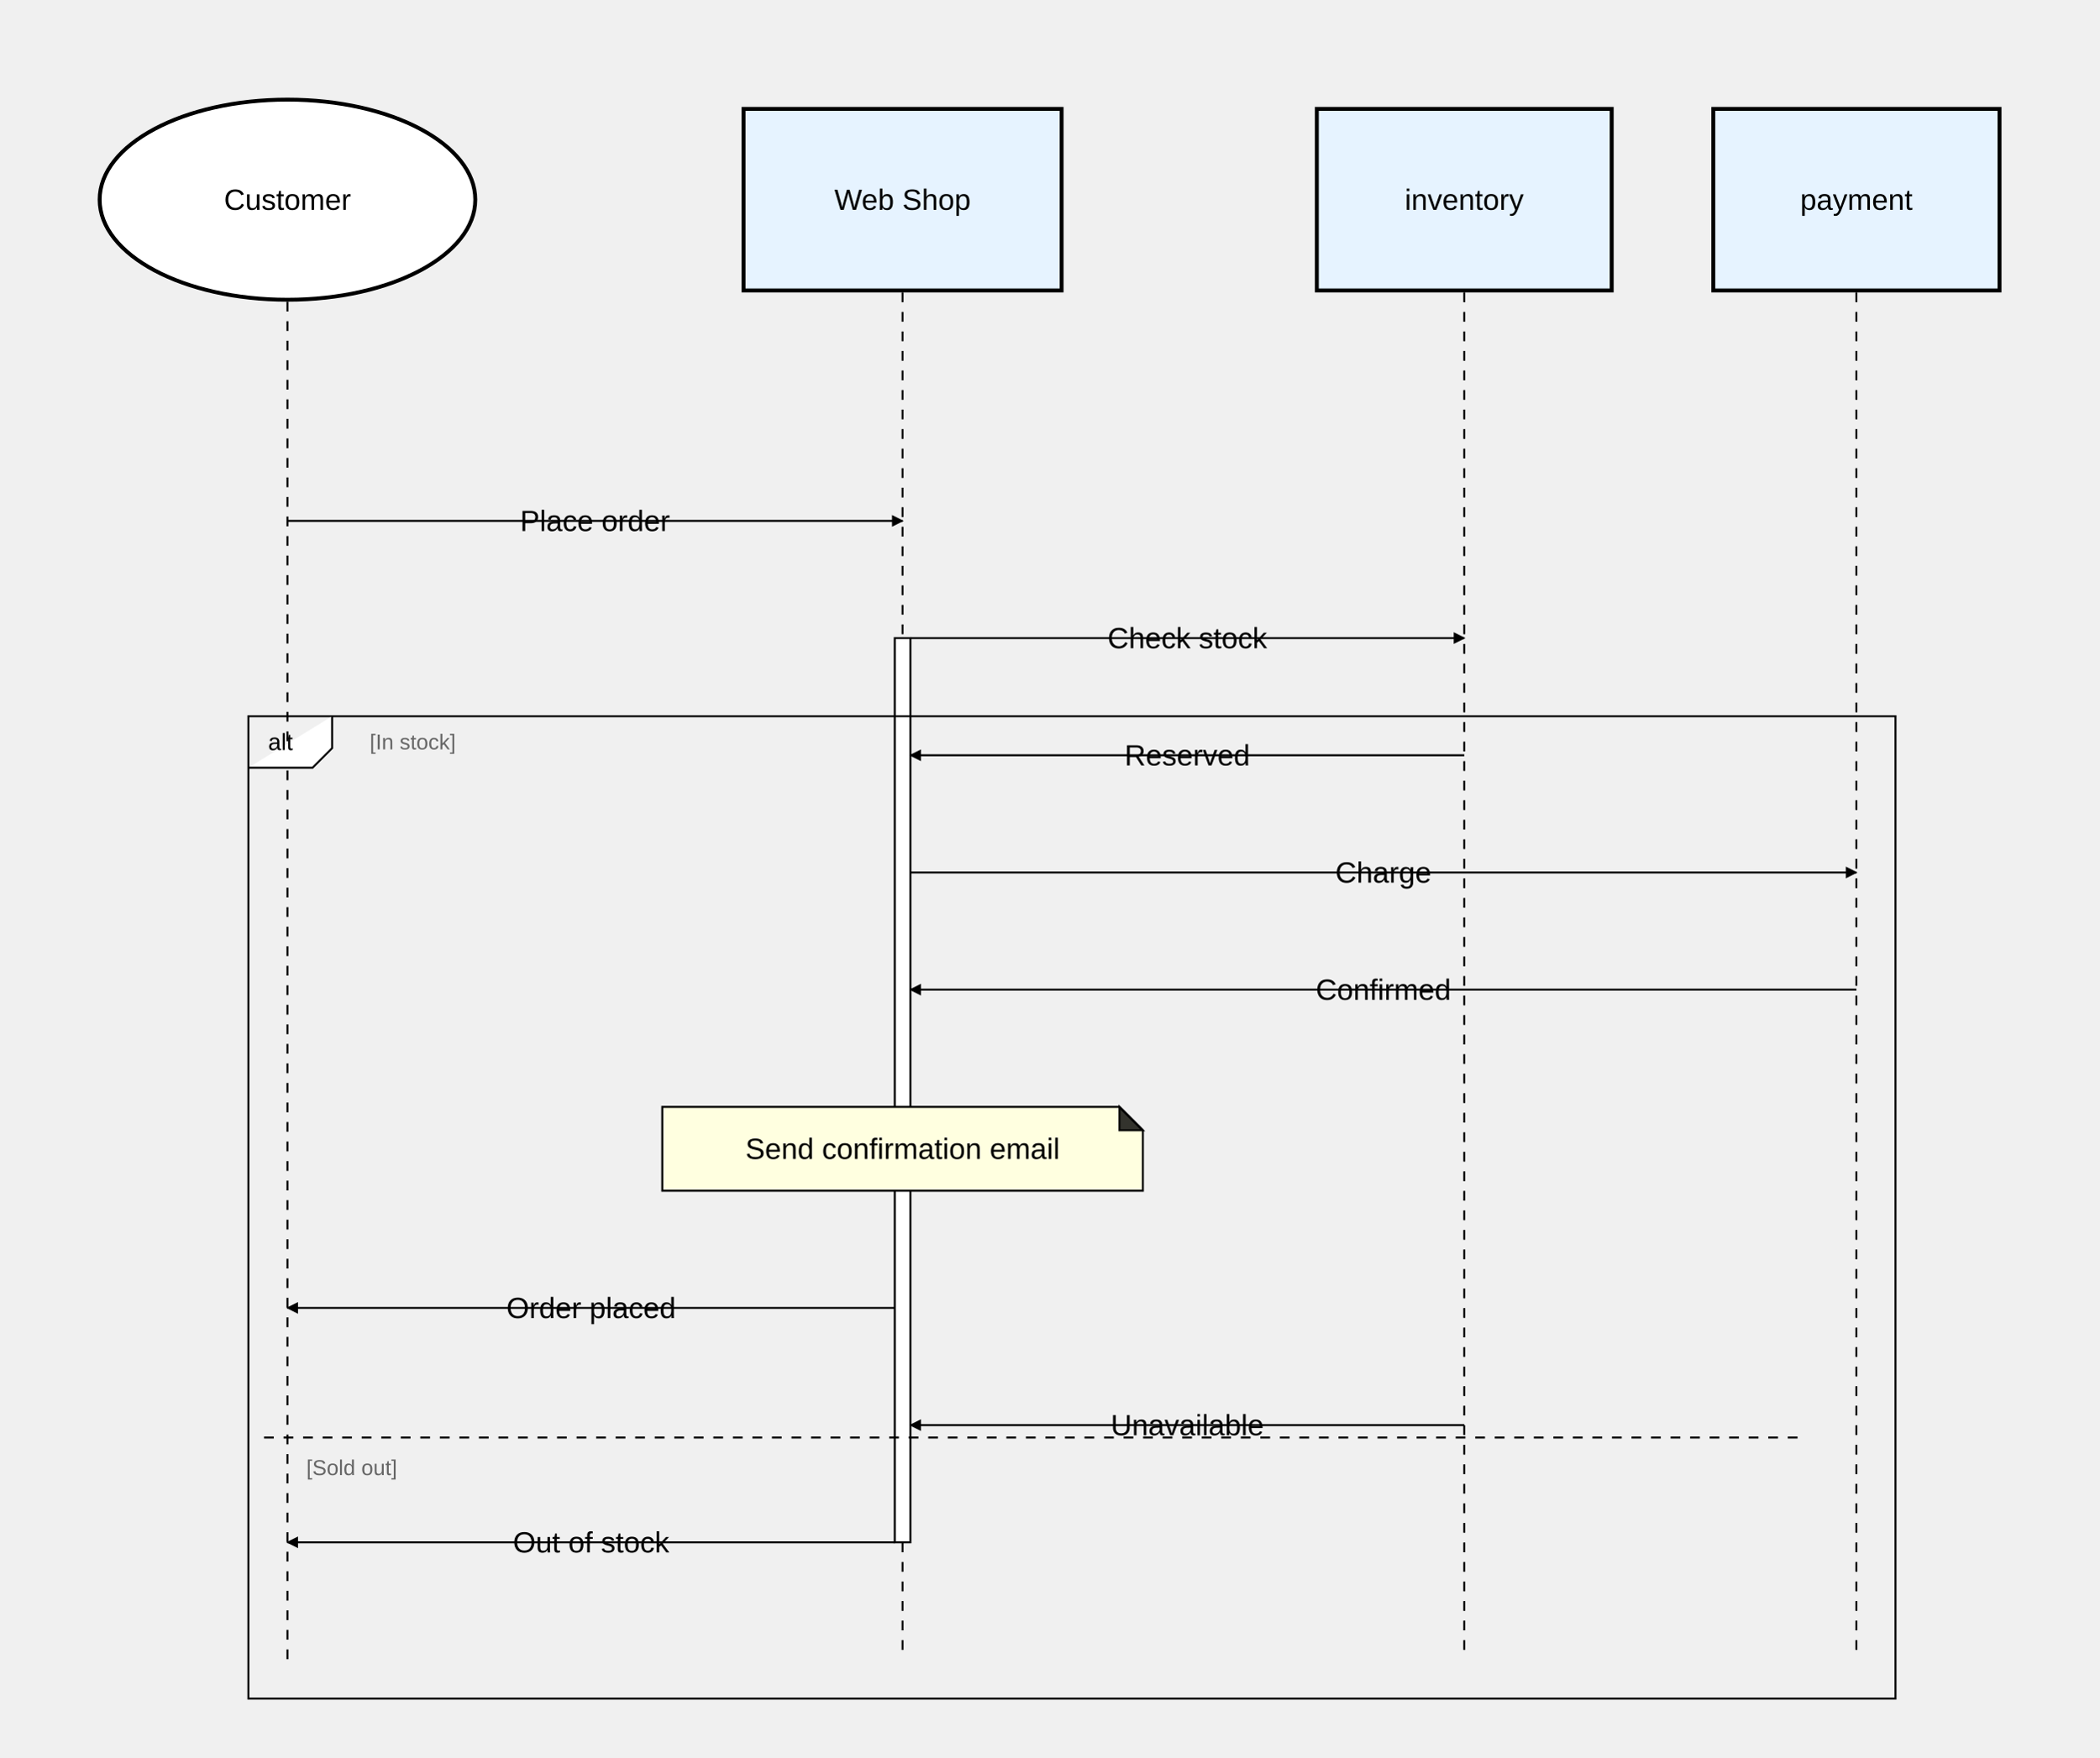
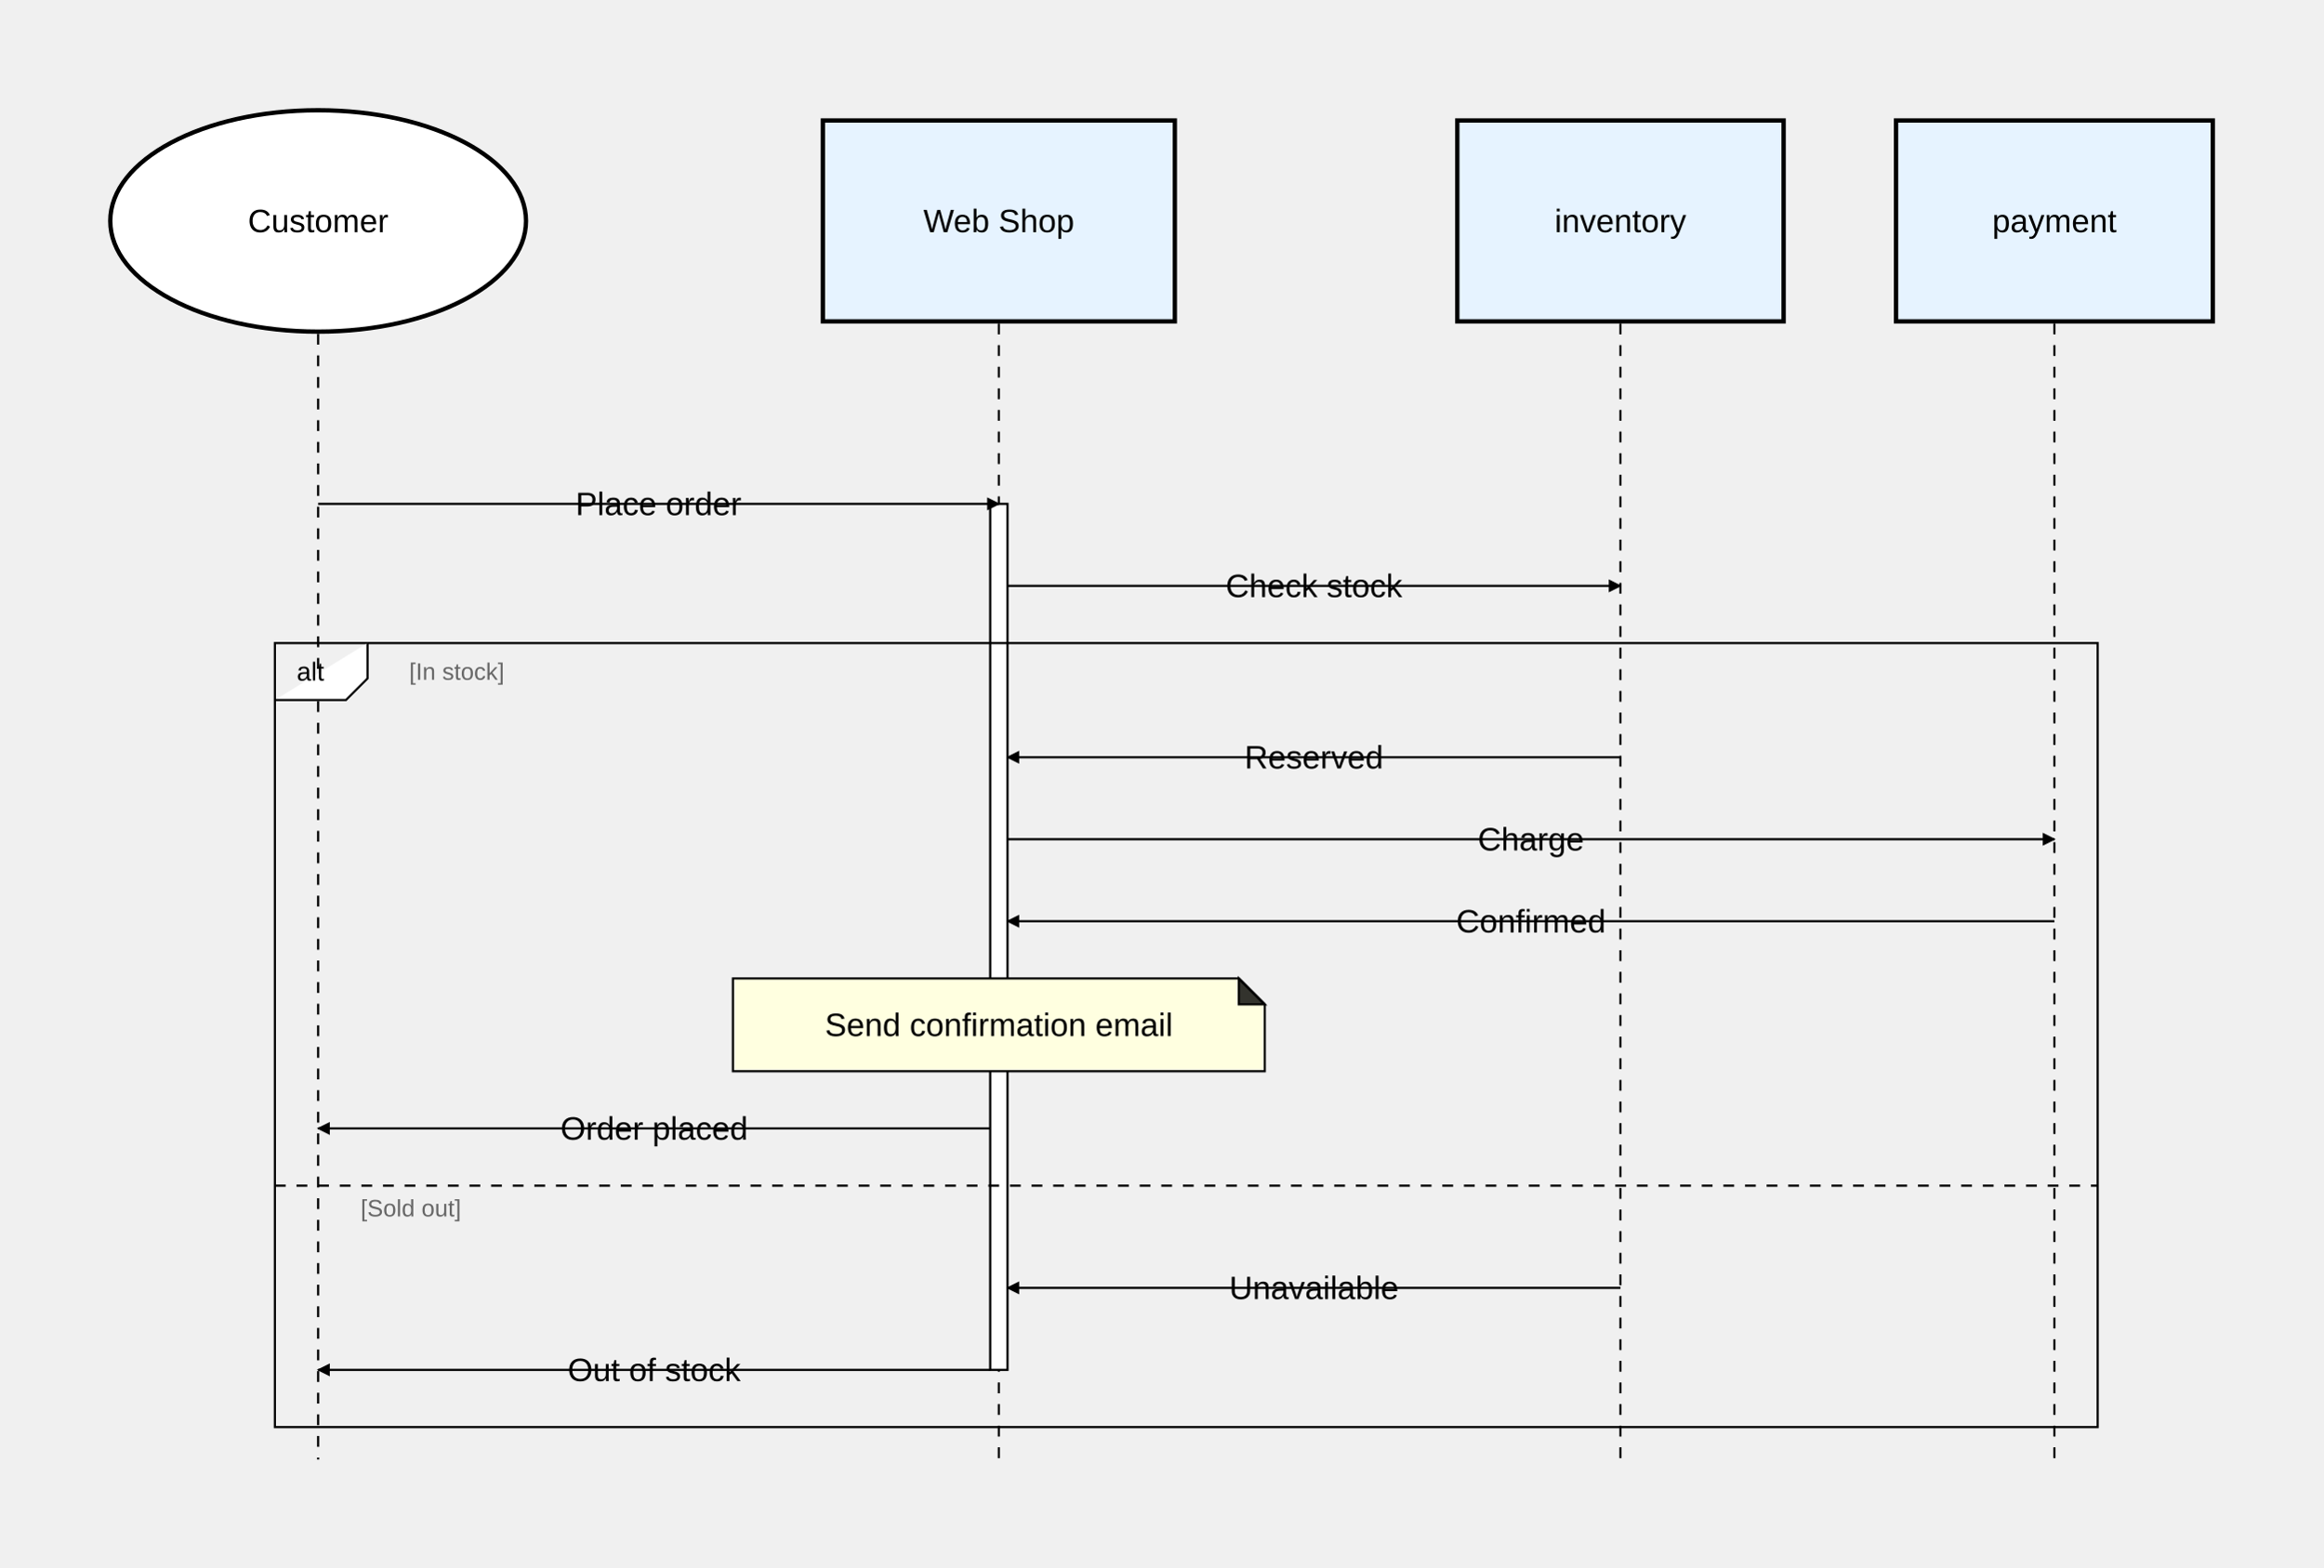
- <svg xmlns="http://www.w3.org/2000/svg" height="899.611" viewBox="0 0 1074.532 899.611" width="1074.532">
+ <svg xmlns="http://www.w3.org/2000/svg" height="725.329" viewBox="0 0 1074.532 725.329" width="1074.532">
  <defs>
    <marker id="arrow-right-black" markerHeight="6" markerWidth="6" orient="auto" refX="9" refY="5" viewBox="0 0 10 10">
      <path d="M 0 0 L 10 5 L 0 10 z" fill="black" fill-opacity="1" />
    </marker>
  </defs>
  <g transform="translate(50, 42.2228)">
    <g>
      <g>
        <g data-layer="lifeline">
-           <line fill-opacity="1" stroke="black" stroke-dasharray="5,5" stroke-linecap="butt" stroke-linejoin="miter" stroke-opacity="1" stroke-width="1" x1="699.54" x2="699.54" y1="107.471" y2="807.388" />
-           <line fill-opacity="1" stroke="black" stroke-dasharray="5,5" stroke-linecap="butt" stroke-linejoin="miter" stroke-opacity="1" stroke-width="1" x1="412.014" x2="412.014" y1="107.471" y2="807.388" />
-           <line fill-opacity="1" stroke="black" stroke-dasharray="5,5" stroke-linecap="butt" stroke-linejoin="miter" stroke-opacity="1" stroke-width="1" x1="97.145" x2="97.145" y1="112.223" y2="807.388" />
-           <line fill-opacity="1" stroke="black" stroke-dasharray="5,5" stroke-linecap="butt" stroke-linejoin="miter" stroke-opacity="1" stroke-width="1" x1="900.273" x2="900.273" y1="107.471" y2="807.388" />
+           <line fill-opacity="1" stroke="black" stroke-dasharray="5,5" stroke-linecap="butt" stroke-linejoin="miter" stroke-opacity="1" stroke-width="1" x1="699.54" x2="699.54" y1="107.471" y2="633.107" />
+           <line fill-opacity="1" stroke="black" stroke-dasharray="5,5" stroke-linecap="butt" stroke-linejoin="miter" stroke-opacity="1" stroke-width="1" x1="900.273" x2="900.273" y1="107.471" y2="633.107" />
+           <line fill-opacity="1" stroke="black" stroke-dasharray="5,5" stroke-linecap="butt" stroke-linejoin="miter" stroke-opacity="1" stroke-width="1" x1="412.014" x2="412.014" y1="107.471" y2="633.107" />
+           <line fill-opacity="1" stroke="black" stroke-dasharray="5,5" stroke-linecap="butt" stroke-linejoin="miter" stroke-opacity="1" stroke-width="1" x1="97.145" x2="97.145" y1="112.223" y2="633.107" />
        </g>
        <g data-layer="content">
          <rect fill="rgb(230, 243, 255)" fill-opacity="1" height="92.943" rx="0" stroke="black" stroke-linecap="butt" stroke-linejoin="miter" stroke-opacity="1" stroke-width="2" width="150.949" x="624.065" y="13.529" />
+           <rect fill="rgb(230, 243, 255)" fill-opacity="1" height="92.943" rx="0" stroke="black" stroke-linecap="butt" stroke-linejoin="miter" stroke-opacity="1" stroke-width="2" width="146.517" x="827.015" y="13.529" />
          <rect fill="rgb(230, 243, 255)" fill-opacity="1" height="92.943" rx="0" stroke="black" stroke-linecap="butt" stroke-linejoin="miter" stroke-opacity="1" stroke-width="2" width="162.795" x="330.617" y="13.529" />
          <ellipse cx="97.145" cy="60" fill="white" rx="96.145" ry="51.223" stroke="black" stroke-linecap="butt" stroke-linejoin="miter" stroke-opacity="1" stroke-width="2" />
-           <rect fill="rgb(230, 243, 255)" fill-opacity="1" height="92.943" rx="0" stroke="black" stroke-linecap="butt" stroke-linejoin="miter" stroke-opacity="1" stroke-width="2" width="146.517" x="827.015" y="13.529" />
        </g>
        <g data-layer="activation">
-           <rect fill="white" fill-opacity="1" height="462.942" stroke="black" stroke-linecap="butt" stroke-linejoin="miter" stroke-opacity="1" stroke-width="1" width="8" x="408.014" y="284.446" />
+           <rect fill="white" fill-opacity="1" height="400.719" stroke="black" stroke-linecap="butt" stroke-linejoin="miter" stroke-opacity="1" stroke-width="1" width="8" x="408.014" y="190.917" />
        </g>
        <g data-layer="fragment">
-           <rect fill="none" height="502.942" stroke="black" stroke-linecap="butt" stroke-linejoin="miter" stroke-opacity="1" stroke-width="1" width="843.128" x="77.145" y="324.446" />
-           <path d="M 120.002 324.446 L 120.002 340.8 L 110.002 350.8 L 77.145 350.8" fill="white" fill-opacity="1" stroke="black" stroke-linecap="butt" stroke-linejoin="miter" stroke-opacity="1" stroke-width="1" />
-           <line stroke="black" stroke-dasharray="5,5" stroke-linecap="butt" stroke-linejoin="miter" stroke-opacity="1" stroke-width="1" x1="85.145" x2="872.273" y1="693.742" y2="693.742" />
+           <rect fill="none" height="362.776" stroke="black" stroke-linecap="butt" stroke-linejoin="miter" stroke-opacity="1" stroke-width="1" width="843.128" x="77.145" y="255.331" />
+           <path d="M 120.002 255.331 L 120.002 271.685 L 110.002 281.685 L 77.145 281.685" fill="white" fill-opacity="1" stroke="black" stroke-linecap="butt" stroke-linejoin="miter" stroke-opacity="1" stroke-width="1" />
+           <line stroke="black" stroke-dasharray="5,5" stroke-linecap="butt" stroke-linejoin="miter" stroke-opacity="1" stroke-width="1" x1="77.145" x2="920.273" y1="506.397" y2="506.397" />
        </g>
        <g data-layer="note">
-           <path d="M 289.007 524.446 L 523.022 524.446 L 535.022 536.446 L 535.022 567.388 L 289.007 567.388 L 289.007 524.446 Z" fill="lightyellow" fill-opacity="1" stroke="black" stroke-linecap="butt" stroke-linejoin="miter" stroke-opacity="1" stroke-width="1" />
-           <path d="M 523.022 524.446 L 535.022 536.446 L 523.022 536.446 Z" fill="color(srgb 1 1 0.878 / 0.8)" fill-opacity="0.8" stroke="black" stroke-linecap="butt" stroke-linejoin="miter" stroke-opacity="1" stroke-width="1" />
-           <path d="M 523.022 524.446 L 535.022 536.446" fill="none" stroke="black" stroke-linecap="butt" stroke-linejoin="miter" stroke-opacity="1" stroke-width="1" />
+           <path d="M 289.007 410.512 L 523.022 410.512 L 535.022 422.512 L 535.022 453.455 L 289.007 453.455 L 289.007 410.512 Z" fill="lightyellow" fill-opacity="1" stroke="black" stroke-linecap="butt" stroke-linejoin="miter" stroke-opacity="1" stroke-width="1" />
+           <path d="M 523.022 410.512 L 535.022 422.512 L 523.022 422.512 Z" fill="color(srgb 1 1 0.878 / 0.8)" fill-opacity="0.8" stroke="black" stroke-linecap="butt" stroke-linejoin="miter" stroke-opacity="1" stroke-width="1" />
+           <path d="M 523.022 410.512 L 535.022 422.512" fill="none" stroke="black" stroke-linecap="butt" stroke-linejoin="miter" stroke-opacity="1" stroke-width="1" />
        </g>
        <g data-layer="arrow">
-           <path d="M 97.145 224.446 L 412.014 224.446" fill="none" marker-end="url(#arrow-right-black)" stroke="black" stroke-linecap="butt" stroke-linejoin="miter" stroke-opacity="1" stroke-width="1" />
-           <path d="M 416.014 284.446 L 699.54 284.446" fill="none" marker-end="url(#arrow-right-black)" stroke="black" stroke-linecap="butt" stroke-linejoin="miter" stroke-opacity="1" stroke-width="1" />
-           <path d="M 699.54 344.446 L 416.014 344.446" fill="none" marker-end="url(#arrow-right-black)" stroke="black" stroke-linecap="butt" stroke-linejoin="miter" stroke-opacity="1" stroke-width="1" />
-           <path d="M 416.014 404.446 L 900.273 404.446" fill="none" marker-end="url(#arrow-right-black)" stroke="black" stroke-linecap="butt" stroke-linejoin="miter" stroke-opacity="1" stroke-width="1" />
-           <path d="M 900.273 464.446 L 416.014 464.446" fill="none" marker-end="url(#arrow-right-black)" stroke="black" stroke-linecap="butt" stroke-linejoin="miter" stroke-opacity="1" stroke-width="1" />
-           <path d="M 408.014 627.388 L 97.145 627.388" fill="none" marker-end="url(#arrow-right-black)" stroke="black" stroke-linecap="butt" stroke-linejoin="miter" stroke-opacity="1" stroke-width="1" />
-           <path d="M 699.54 687.388 L 416.014 687.388" fill="none" marker-end="url(#arrow-right-black)" stroke="black" stroke-linecap="butt" stroke-linejoin="miter" stroke-opacity="1" stroke-width="1" />
-           <path d="M 408.014 747.388 L 97.145 747.388" fill="none" marker-end="url(#arrow-right-black)" stroke="black" stroke-linecap="butt" stroke-linejoin="miter" stroke-opacity="1" stroke-width="1" />
+           <path d="M 97.145 190.917 L 412.014 190.917" fill="none" marker-end="url(#arrow-right-black)" stroke="black" stroke-linecap="butt" stroke-linejoin="miter" stroke-opacity="1" stroke-width="1" />
+           <path d="M 416.014 228.859 L 699.54 228.859" fill="none" marker-end="url(#arrow-right-black)" stroke="black" stroke-linecap="butt" stroke-linejoin="miter" stroke-opacity="1" stroke-width="1" />
+           <path d="M 699.54 308.156 L 416.014 308.156" fill="none" marker-end="url(#arrow-right-black)" stroke="black" stroke-linecap="butt" stroke-linejoin="miter" stroke-opacity="1" stroke-width="1" />
+           <path d="M 416.014 346.098 L 900.273 346.098" fill="none" marker-end="url(#arrow-right-black)" stroke="black" stroke-linecap="butt" stroke-linejoin="miter" stroke-opacity="1" stroke-width="1" />
+           <path d="M 900.273 384.041 L 416.014 384.041" fill="none" marker-end="url(#arrow-right-black)" stroke="black" stroke-linecap="butt" stroke-linejoin="miter" stroke-opacity="1" stroke-width="1" />
+           <path d="M 408.014 479.926 L 97.145 479.926" fill="none" marker-end="url(#arrow-right-black)" stroke="black" stroke-linecap="butt" stroke-linejoin="miter" stroke-opacity="1" stroke-width="1" />
+           <path d="M 699.54 553.693 L 416.014 553.693" fill="none" marker-end="url(#arrow-right-black)" stroke="black" stroke-linecap="butt" stroke-linejoin="miter" stroke-opacity="1" stroke-width="1" />
+           <path d="M 408.014 591.635 L 97.145 591.635" fill="none" marker-end="url(#arrow-right-black)" stroke="black" stroke-linecap="butt" stroke-linejoin="miter" stroke-opacity="1" stroke-width="1" />
        </g>
        <g data-layer="text">
          <text dominant-baseline="central" font-family="Arial" font-size="15" text-anchor="middle" x="699.54" y="37.057">
            <tspan dy="22.943" x="699.54">inventory</tspan>
+           </text>
+           <text dominant-baseline="central" font-family="Arial" font-size="15" text-anchor="middle" x="900.273" y="37.057">
+             <tspan dy="22.943" x="900.273">payment</tspan>
          </text>
          <text dominant-baseline="central" font-family="Arial" font-size="15" text-anchor="middle" x="412.014" y="37.057">
            <tspan dy="22.943" x="412.014">Web Shop</tspan>
          </text>
          <text dominant-baseline="central" font-family="Arial" font-size="15" text-anchor="middle" x="97.145" y="37.057">
            <tspan dy="22.943" x="97.145">Customer</tspan>
          </text>
-           <text dominant-baseline="central" font-family="Arial" font-size="15" text-anchor="middle" x="900.273" y="37.057">
-             <tspan dy="22.943" x="900.273">payment</tspan>
-           </text>
-           <text dominant-baseline="central" fill="black" fill-opacity="1" font-family="Arial" font-size="12" text-anchor="middle" x="93.574" y="319.269">
+           <text dominant-baseline="central" fill="black" fill-opacity="1" font-family="Arial" font-size="12" text-anchor="middle" x="93.574" y="250.154">
            <tspan dy="18.354" x="93.574">alt</tspan>
          </text>
-           <text dominant-baseline="central" fill="rgb(102, 102, 102)" fill-opacity="1" font-family="Arial" font-size="11" text-anchor="middle" x="161.272" y="320.798">
+           <text dominant-baseline="central" fill="rgb(102, 102, 102)" fill-opacity="1" font-family="Arial" font-size="11" text-anchor="middle" x="161.272" y="251.683">
            <tspan dy="16.825" x="161.272">[In stock]</tspan>
          </text>
-           <text dominant-baseline="central" fill="rgb(102, 102, 102)" fill-opacity="1" font-family="Arial" font-size="11" text-anchor="middle" x="130.052" y="692.33">
-             <tspan dy="16.825" x="130.052">[Sold out]</tspan>
+           <text dominant-baseline="central" fill="rgb(102, 102, 102)" fill-opacity="1" font-family="Arial" font-size="11" text-anchor="middle" x="140.052" y="499.985">
+             <tspan dy="16.825" x="140.052">[Sold out]</tspan>
          </text>
-           <text dominant-baseline="central" font-family="Arial" font-size="15" text-anchor="middle" x="412.014" y="522.974">
+           <text dominant-baseline="central" font-family="Arial" font-size="15" text-anchor="middle" x="412.014" y="409.041">
            <tspan dy="22.943" x="412.014">Send confirmation email</tspan>
          </text>
-           <text dominant-baseline="central" font-family="Arial" font-size="15" text-anchor="middle" x="254.58" y="201.503">
+           <text dominant-baseline="central" font-family="Arial" font-size="15" text-anchor="middle" x="254.58" y="167.974">
            <tspan dy="22.943" x="254.58">Place order</tspan>
          </text>
-           <text dominant-baseline="central" font-family="Arial" font-size="15" text-anchor="middle" x="557.777" y="261.503">
+           <text dominant-baseline="central" font-family="Arial" font-size="15" text-anchor="middle" x="557.777" y="205.917">
            <tspan dy="22.943" x="557.777">Check stock</tspan>
          </text>
-           <text dominant-baseline="central" font-family="Arial" font-size="15" text-anchor="middle" x="557.777" y="321.503">
+           <text dominant-baseline="central" font-family="Arial" font-size="15" text-anchor="middle" x="557.777" y="285.213">
            <tspan dy="22.943" x="557.777">Reserved</tspan>
          </text>
-           <text dominant-baseline="central" font-family="Arial" font-size="15" text-anchor="middle" x="658.144" y="381.503">
+           <text dominant-baseline="central" font-family="Arial" font-size="15" text-anchor="middle" x="658.144" y="323.156">
            <tspan dy="22.943" x="658.144">Charge</tspan>
          </text>
-           <text dominant-baseline="central" font-family="Arial" font-size="15" text-anchor="middle" x="658.144" y="441.503">
+           <text dominant-baseline="central" font-family="Arial" font-size="15" text-anchor="middle" x="658.144" y="361.098">
            <tspan dy="22.943" x="658.144">Confirmed</tspan>
          </text>
-           <text dominant-baseline="central" font-family="Arial" font-size="15" text-anchor="middle" x="252.58" y="604.446">
+           <text dominant-baseline="central" font-family="Arial" font-size="15" text-anchor="middle" x="252.58" y="456.983">
            <tspan dy="22.943" x="252.58">Order placed</tspan>
          </text>
-           <text dominant-baseline="central" font-family="Arial" font-size="15" text-anchor="middle" x="557.777" y="664.446">
+           <text dominant-baseline="central" font-family="Arial" font-size="15" text-anchor="middle" x="557.777" y="530.75">
            <tspan dy="22.943" x="557.777">Unavailable</tspan>
          </text>
-           <text dominant-baseline="central" font-family="Arial" font-size="15" text-anchor="middle" x="252.58" y="724.446">
+           <text dominant-baseline="central" font-family="Arial" font-size="15" text-anchor="middle" x="252.58" y="568.693">
            <tspan dy="22.943" x="252.58">Out of stock</tspan>
          </text>
        </g>
      </g>
    </g>
  </g>
</svg>
